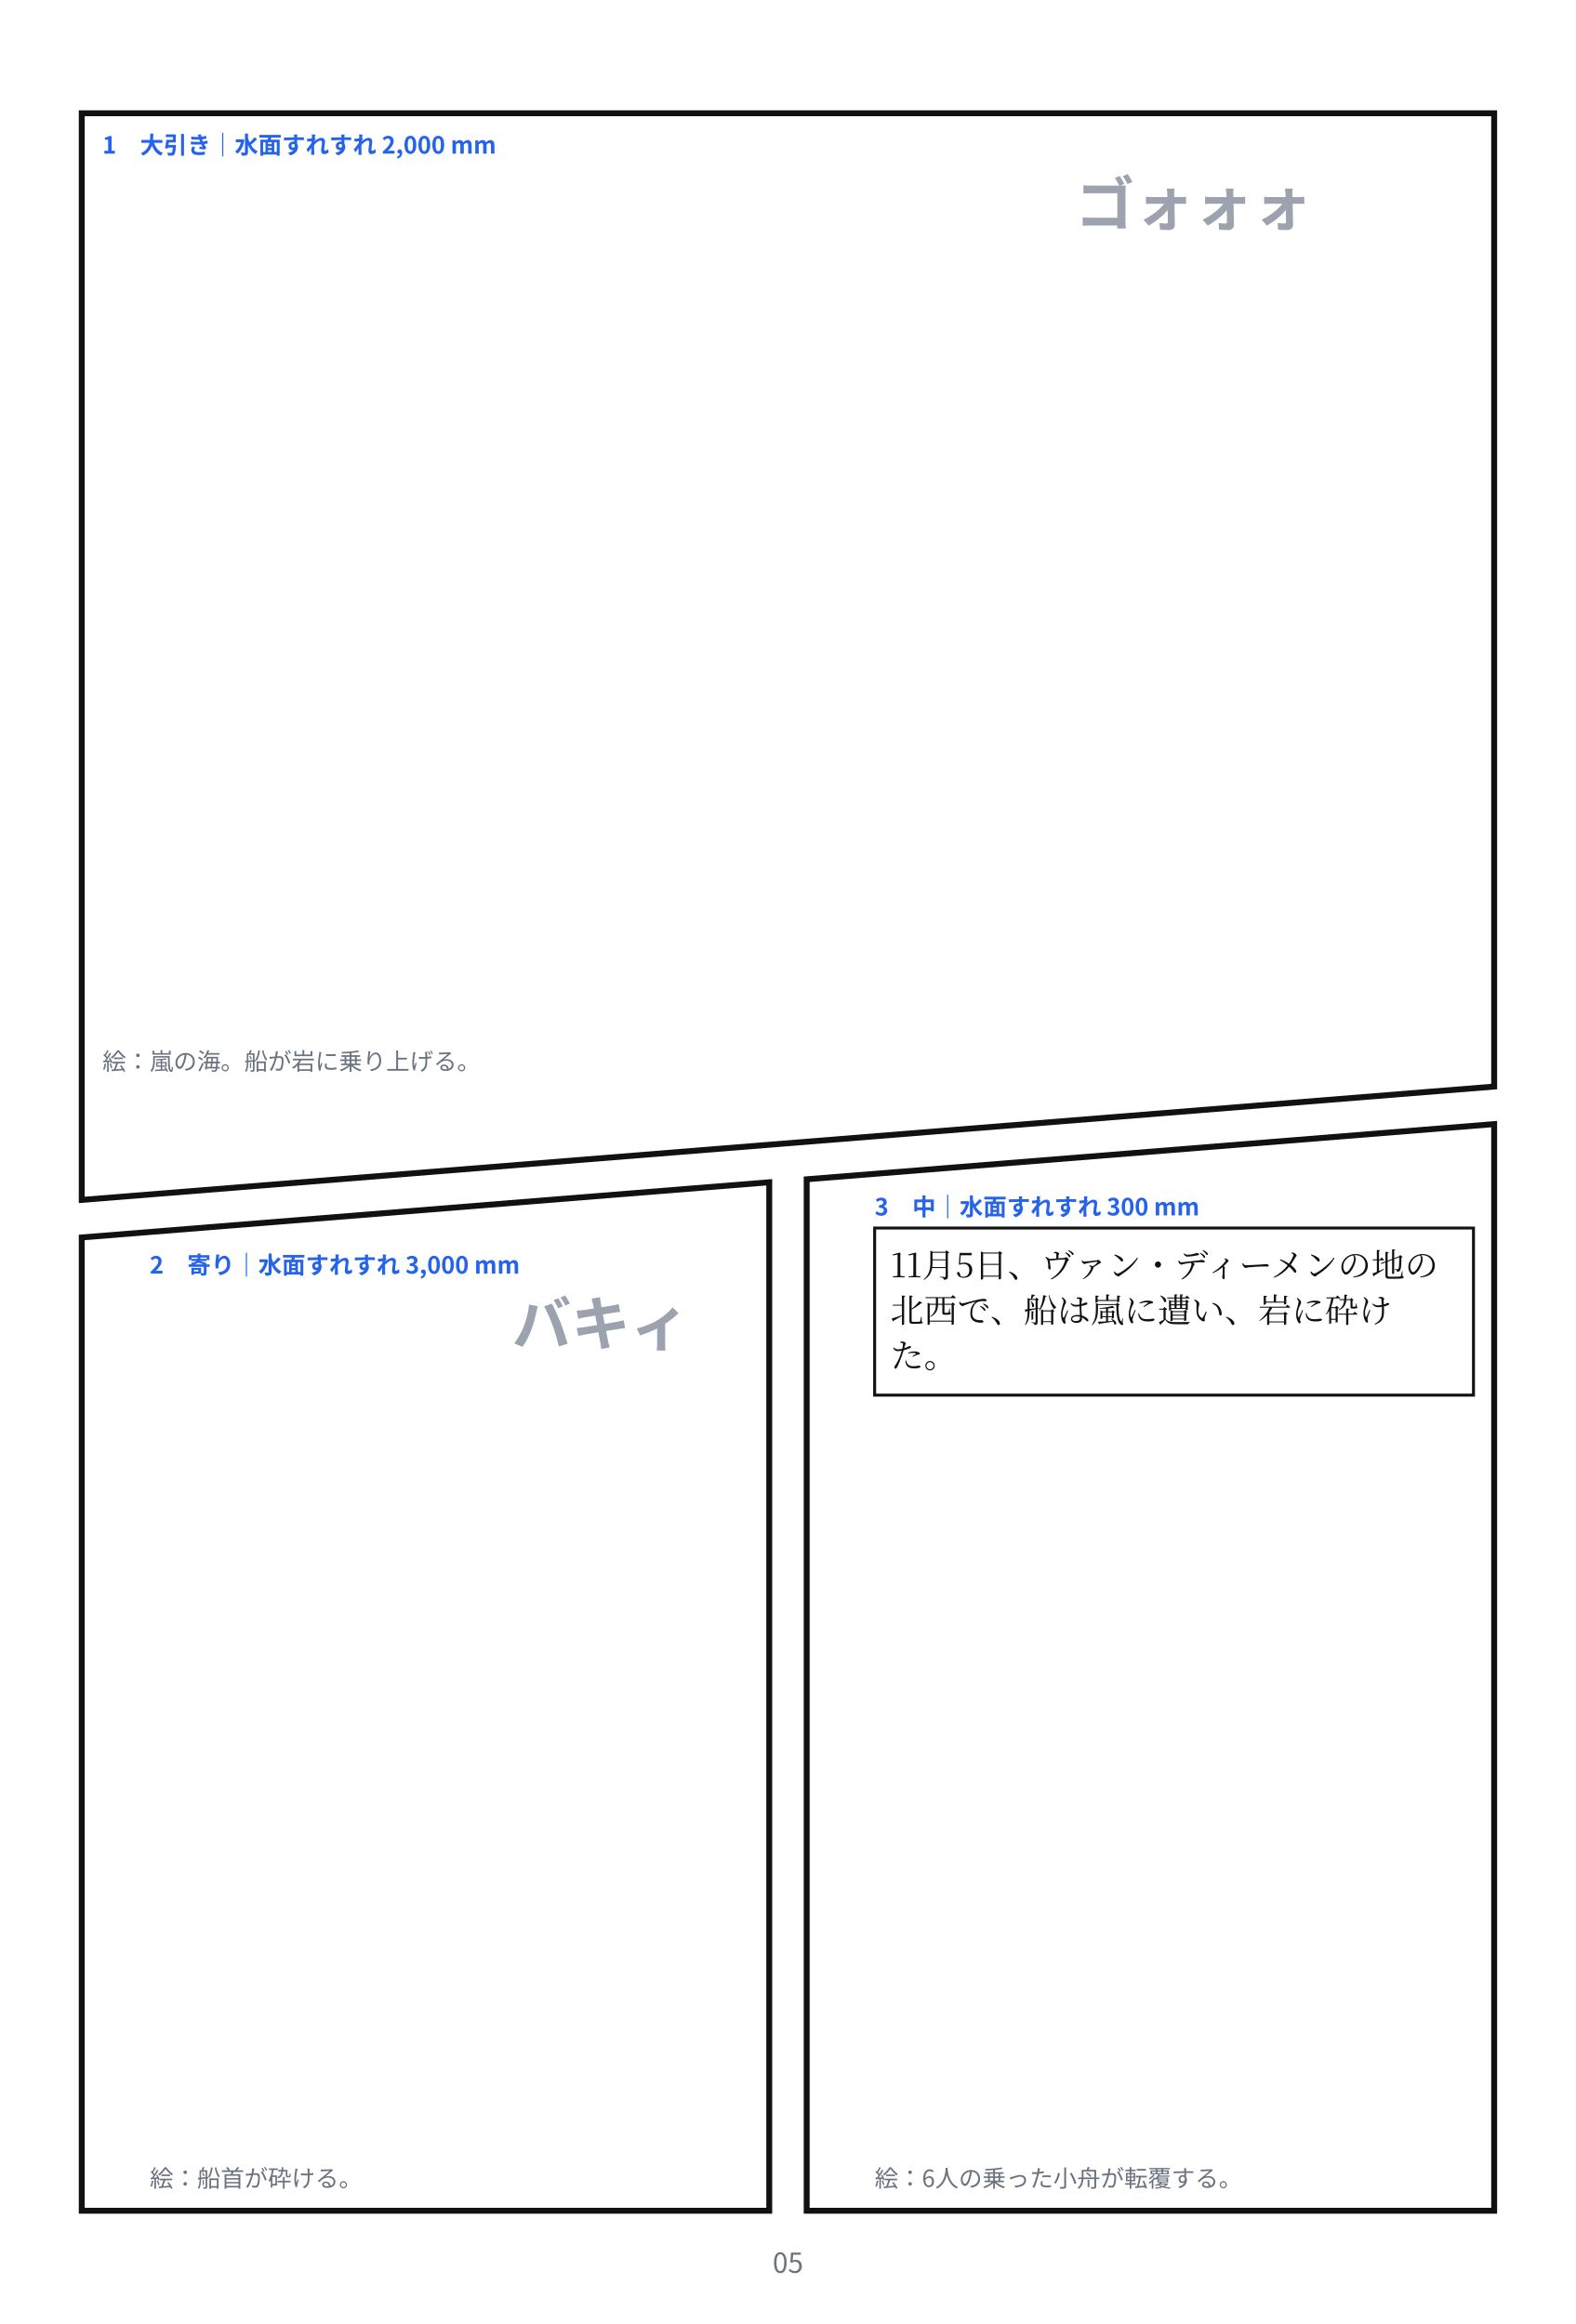
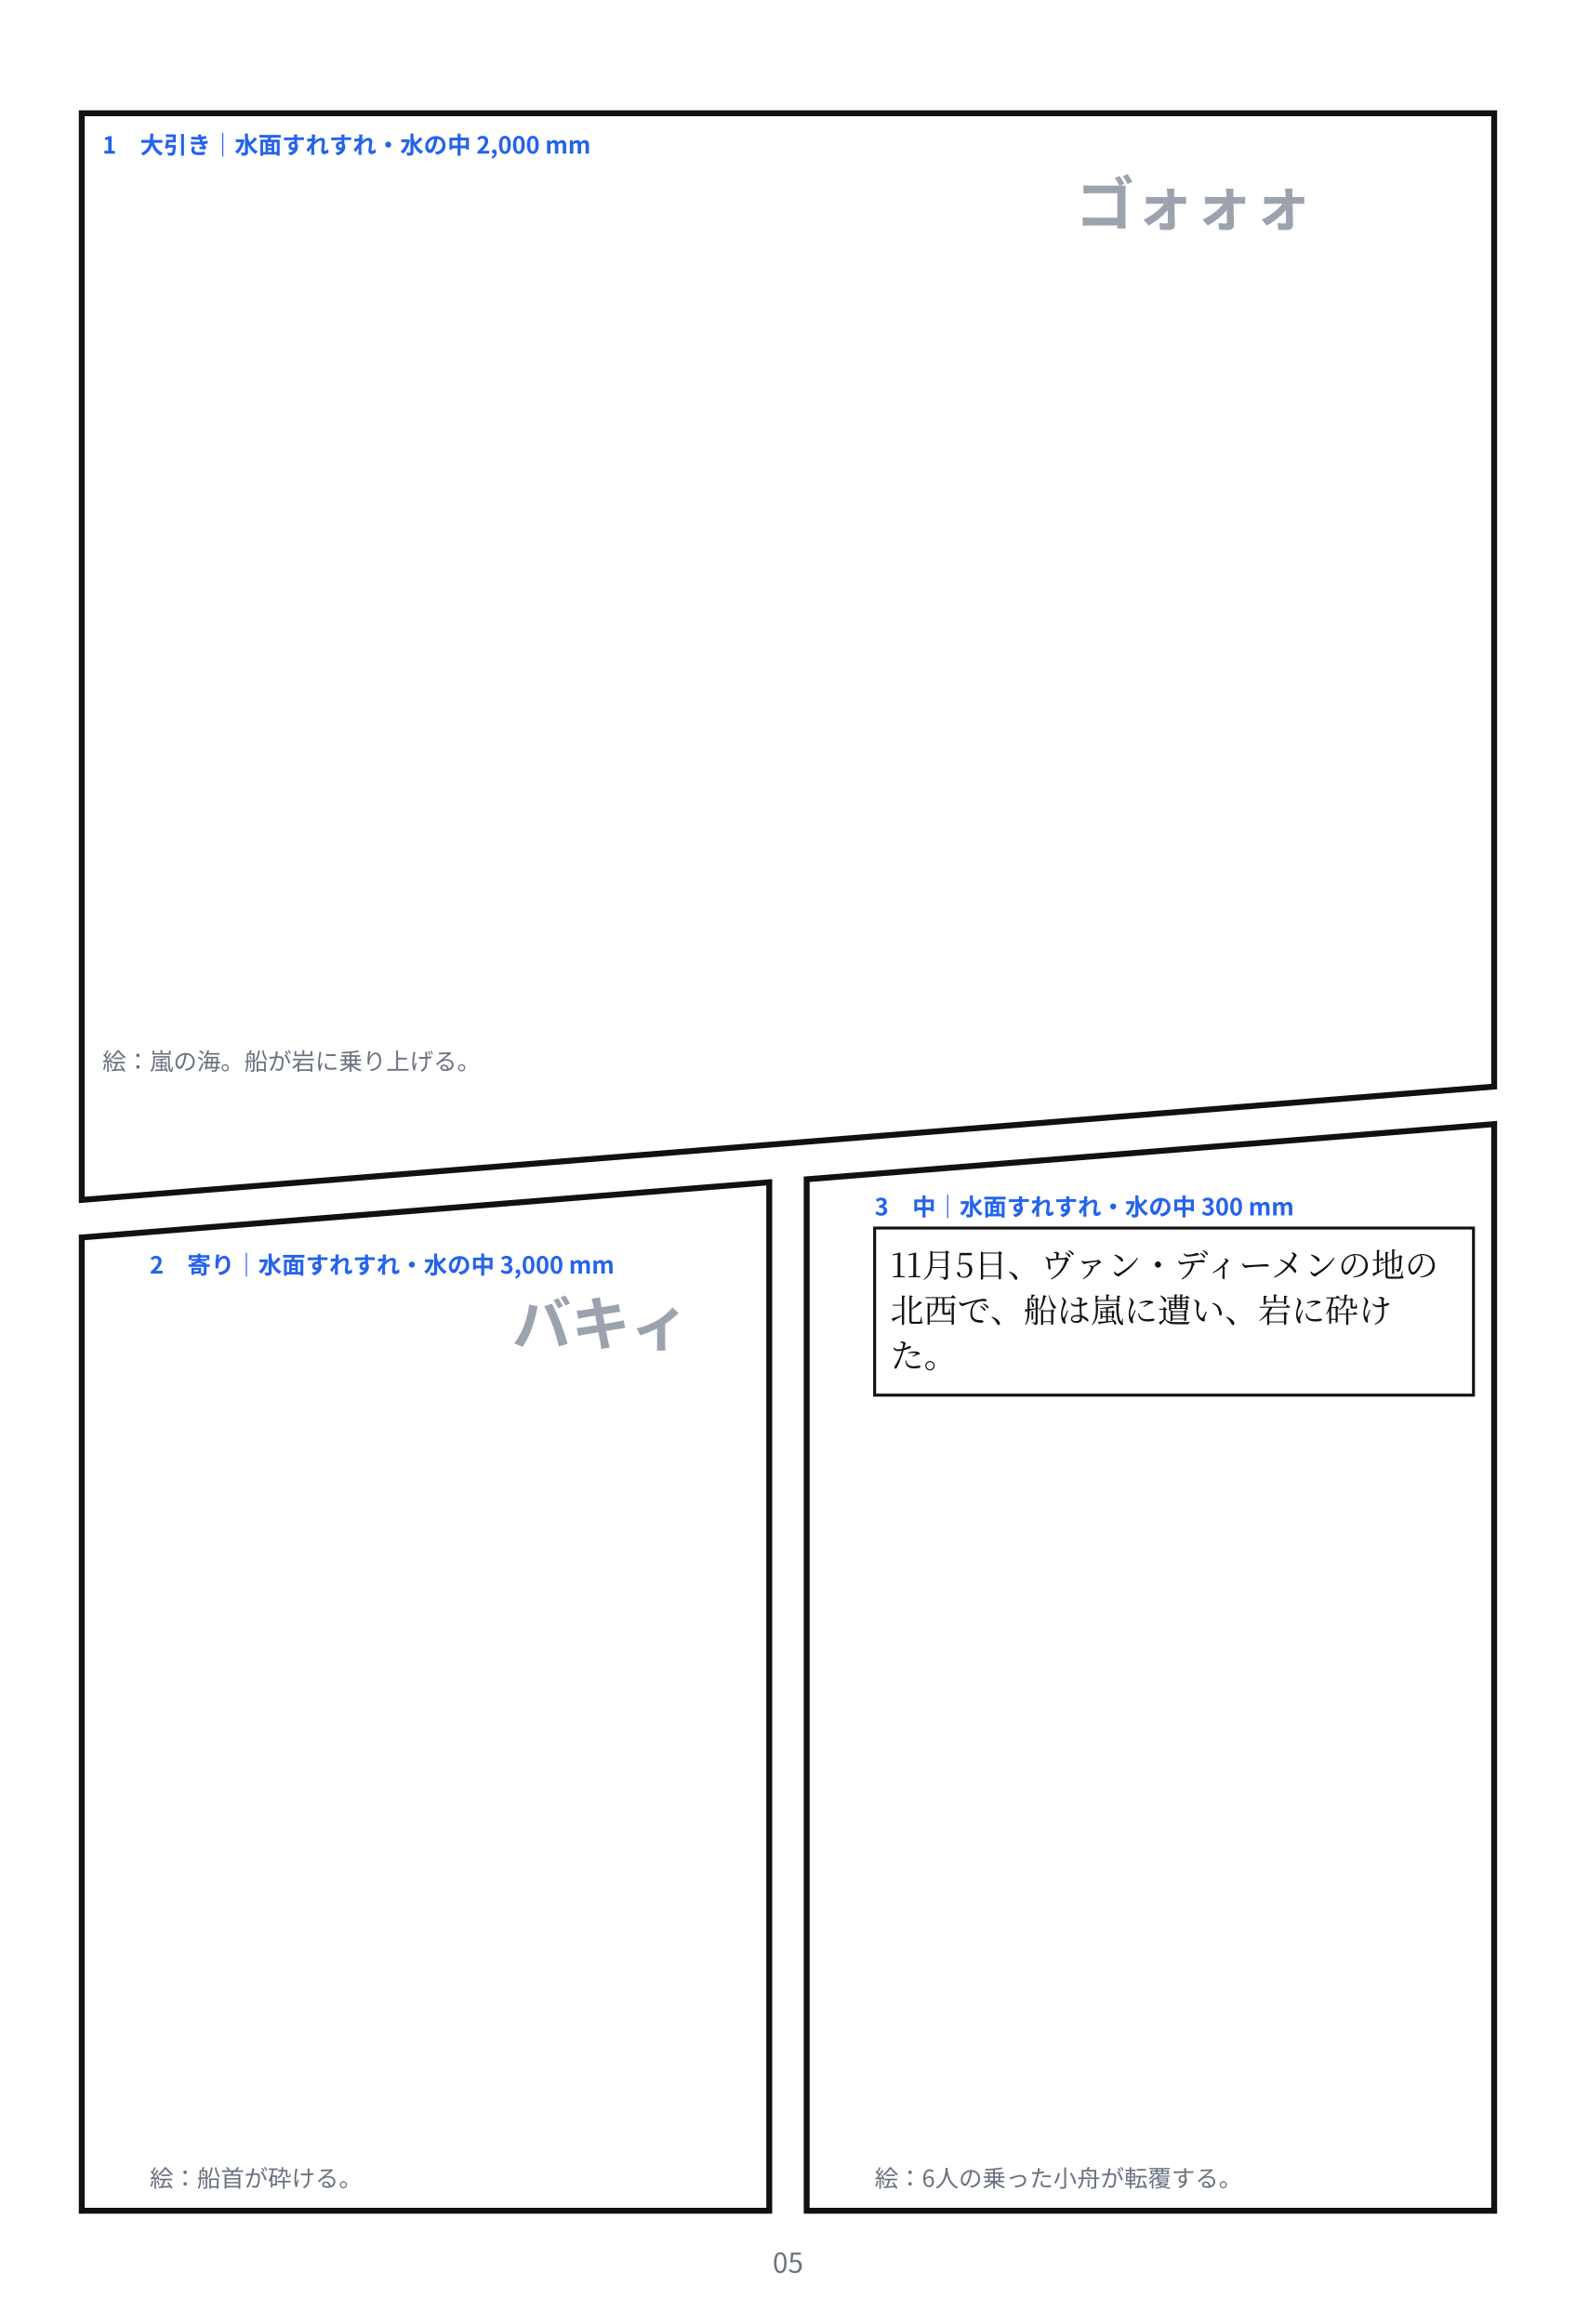
<svg xmlns="http://www.w3.org/2000/svg" width="800" height="1180" viewBox="3440 0 800 1180">
  <rect x="3440" y="0" width="800" height="1180" fill="#ffffff" />
  <g opacity="1" font-family="Noto Sans CJK JP, sans-serif" transform="translate(3840 590) rotate(0) scale(1 1) translate(-3840 -590)">
    <rect x="3440" y="0" width="800" height="1180" rx="0" fill="#ffffff" stroke="#5b6472" stroke-width="0" stroke-dasharray="" />
  </g>
  <clipPath id="frame-graphic-1-0" transform="translate(3840 333.4334) rotate(0) scale(1 1) translate(-3840 -333.4334)">
    <path d="M3480 56 L4200 56 L4200 553.082 L3480 610.867Z" fill="#000" />
  </clipPath>
  <g clip-path="url(#frame-graphic-1-0)">
    <g opacity="1" font-family="Noto Sans CJK JP, sans-serif" transform="translate(3840 333.4334) rotate(0) scale(1 1) translate(-3840 -333.4334)">
      <path d="M3480 56 L4200 56 L4200 553.082 L3480 610.867Z" fill="#ffffff" stroke="none" stroke-width="6" stroke-linejoin="bevel" stroke-linecap="butt" stroke-dasharray="" />
    </g>
  </g>
  <clipPath id="frame-graphic-2-0" transform="translate(3840 333.4334) rotate(0) scale(1 1) translate(-3840 -333.4334)">
    <path d="M3480 56 L4200 56 L4200 553.082 L3480 610.867Z" fill="#000" />
  </clipPath>
  <g clip-path="url(#frame-graphic-2-0)">
    <g opacity="1" font-family="Noto Sans CJK JP, IPAGothic, sans-serif" transform="translate(3814 73.2) rotate(0) scale(1 1) translate(-3814 -73.2)">
      <clipPath id="text-graphic-2">
        <rect x="3492" y="66" width="644" height="14.4" />
      </clipPath>
      <g clip-path="url(#text-graphic-2)">
        <text font-family="Noto Sans CJK JP, IPAGothic, sans-serif" font-size="12" font-weight="700" font-style="normal" text-decoration="none" letter-spacing="0" fill="#2563eb" text-anchor="start">
          <tspan x="3492" y="78">
-             <tspan font-family="Noto Sans CJK JP, IPAGothic, sans-serif" font-size="12" font-weight="700" font-style="normal" text-decoration="none" letter-spacing="0" fill="#2563eb">1　大引き｜水面すれすれ 2,000 mm</tspan>
+             <tspan font-family="Noto Sans CJK JP, IPAGothic, sans-serif" font-size="12" font-weight="700" font-style="normal" text-decoration="none" letter-spacing="0" fill="#2563eb">1　大引き｜水面すれすれ・水の中 2,000 mm</tspan>
          </tspan>
        </text>
      </g>
    </g>
  </g>
  <clipPath id="frame-graphic-3-0" transform="translate(3840 333.4334) rotate(0) scale(1 1) translate(-3840 -333.4334)">
    <path d="M3480 56 L4200 56 L4200 553.082 L3480 610.867Z" fill="#000" />
  </clipPath>
  <g clip-path="url(#frame-graphic-3-0)">
    <g opacity="1" font-family="Noto Sans CJK JP, IPAGothic, sans-serif" transform="translate(4061 101.65) rotate(0) scale(1 1) translate(-4061 -101.65)">
      <clipPath id="text-graphic-3">
        <rect x="3986" y="84.4" width="150" height="34.5" />
      </clipPath>
      <g clip-path="url(#text-graphic-3)">
        <text font-family="Noto Sans CJK JP, IPAGothic, sans-serif" font-size="30" font-weight="700" font-style="normal" text-decoration="none" letter-spacing="0" fill="#9ca3af" text-anchor="start">
          <tspan x="3986" y="114.4">
            <tspan font-family="Noto Sans CJK JP, IPAGothic, sans-serif" font-size="30" font-weight="700" font-style="normal" text-decoration="none" letter-spacing="0" fill="#9ca3af">ゴォォォ</tspan>
          </tspan>
        </text>
      </g>
    </g>
  </g>
  <clipPath id="frame-graphic-4-0" transform="translate(3840 333.4334) rotate(0) scale(1 1) translate(-3840 -333.4334)">
    <path d="M3480 56 L4200 56 L4200 553.082 L3480 610.867Z" fill="#000" />
  </clipPath>
  <g clip-path="url(#frame-graphic-4-0)">
    <g opacity="1" font-family="Noto Sans CJK JP, IPAGothic, sans-serif" transform="translate(3814 539.0669) rotate(0) scale(1 1) translate(-3814 -539.0669)">
      <clipPath id="text-graphic-4">
        <rect x="3492" y="531.267" width="644" height="15.6" />
      </clipPath>
      <g clip-path="url(#text-graphic-4)">
        <text font-family="Noto Sans CJK JP, IPAGothic, sans-serif" font-size="12" font-weight="400" font-style="normal" text-decoration="none" letter-spacing="0" fill="#6b7280" text-anchor="start">
          <tspan x="3492" y="543.267">
            <tspan font-family="Noto Sans CJK JP, IPAGothic, sans-serif" font-size="12" font-weight="400" font-style="normal" text-decoration="none" letter-spacing="0" fill="#6b7280">絵：嵐の海。船が岩に乗り上げる。</tspan>
          </tspan>
        </text>
      </g>
    </g>
  </g>
  <clipPath id="frame-graphic-5-0" transform="translate(3840 333.4334) rotate(0) scale(1 1) translate(-3840 -333.4334)">
    <path d="M3480 56 L4200 56 L4200 553.082 L3480 610.867Z" fill="#000" />
  </clipPath>
  <g clip-path="url(#frame-graphic-5-0)">
    <g opacity="1" font-family="Noto Sans CJK JP, sans-serif" transform="translate(3840 333.4334) rotate(0) scale(1 1) translate(-3840 -333.4334)">
      <path d="M3480 56 L4200 56 L4200 553.082 L3480 610.867Z" fill="none" stroke="#111111" stroke-width="6" stroke-linejoin="bevel" stroke-linecap="butt" stroke-dasharray="" />
    </g>
  </g>
  <clipPath id="frame-graphic-6-0" transform="translate(3656 861.3339) rotate(0) scale(1 1) translate(-3656 -861.3339)">
    <path d="M3480 626.918 L3832 598.668 L3832 1124 L3480 1124Z" fill="#000" />
  </clipPath>
  <g clip-path="url(#frame-graphic-6-0)">
    <g opacity="1" font-family="Noto Sans CJK JP, sans-serif" transform="translate(3656 861.3339) rotate(0) scale(1 1) translate(-3656 -861.3339)">
      <path d="M3480 626.918 L3832 598.668 L3832 1124 L3480 1124Z" fill="#ffffff" stroke="none" stroke-width="6" stroke-linejoin="bevel" stroke-linecap="butt" stroke-dasharray="" />
    </g>
  </g>
  <clipPath id="frame-graphic-7-0" transform="translate(3656 861.3339) rotate(0) scale(1 1) translate(-3656 -861.3339)">
    <path d="M3480 626.918 L3832 598.668 L3832 1124 L3480 1124Z" fill="#000" />
  </clipPath>
  <g clip-path="url(#frame-graphic-7-0)">
    <g opacity="1" font-family="Noto Sans CJK JP, IPAGothic, sans-serif" transform="translate(3668 641.8678) rotate(0) scale(1 1) translate(-3668 -641.8678)">
      <clipPath id="text-graphic-7">
        <rect x="3516" y="634.668" width="304" height="14.4" />
      </clipPath>
      <g clip-path="url(#text-graphic-7)">
        <text font-family="Noto Sans CJK JP, IPAGothic, sans-serif" font-size="12" font-weight="700" font-style="normal" text-decoration="none" letter-spacing="0" fill="#2563eb" text-anchor="start">
          <tspan x="3516" y="646.668">
-             <tspan font-family="Noto Sans CJK JP, IPAGothic, sans-serif" font-size="12" font-weight="700" font-style="normal" text-decoration="none" letter-spacing="0" fill="#2563eb">2　寄り｜水面すれすれ 3,000 mm</tspan>
+             <tspan font-family="Noto Sans CJK JP, IPAGothic, sans-serif" font-size="12" font-weight="700" font-style="normal" text-decoration="none" letter-spacing="0" fill="#2563eb">2　寄り｜水面すれすれ・水の中 3,000 mm</tspan>
          </tspan>
        </text>
      </g>
    </g>
  </g>
  <clipPath id="frame-graphic-8-0" transform="translate(3656 861.3339) rotate(0) scale(1 1) translate(-3656 -861.3339)">
    <path d="M3480 626.918 L3832 598.668 L3832 1124 L3480 1124Z" fill="#000" />
  </clipPath>
  <g clip-path="url(#frame-graphic-8-0)">
    <g opacity="1" font-family="Noto Sans CJK JP, IPAGothic, sans-serif" transform="translate(3760 670.3178) rotate(0) scale(1 1) translate(-3760 -670.3178)">
      <clipPath id="text-graphic-8">
        <rect x="3700" y="653.068" width="120" height="34.5" />
      </clipPath>
      <g clip-path="url(#text-graphic-8)">
        <text font-family="Noto Sans CJK JP, IPAGothic, sans-serif" font-size="30" font-weight="700" font-style="normal" text-decoration="none" letter-spacing="0" fill="#9ca3af" text-anchor="start">
          <tspan x="3700" y="683.068">
            <tspan font-family="Noto Sans CJK JP, IPAGothic, sans-serif" font-size="30" font-weight="700" font-style="normal" text-decoration="none" letter-spacing="0" fill="#9ca3af">バキィ</tspan>
          </tspan>
        </text>
      </g>
    </g>
  </g>
  <clipPath id="frame-graphic-9-0" transform="translate(3656 861.3339) rotate(0) scale(1 1) translate(-3656 -861.3339)">
    <path d="M3480 626.918 L3832 598.668 L3832 1124 L3480 1124Z" fill="#000" />
  </clipPath>
  <g clip-path="url(#frame-graphic-9-0)">
    <g opacity="1" font-family="Noto Sans CJK JP, IPAGothic, sans-serif" transform="translate(3668 1106.2) rotate(0) scale(1 1) translate(-3668 -1106.2)">
      <clipPath id="text-graphic-9">
        <rect x="3516" y="1098.4" width="304" height="15.6" />
      </clipPath>
      <g clip-path="url(#text-graphic-9)">
        <text font-family="Noto Sans CJK JP, IPAGothic, sans-serif" font-size="12" font-weight="400" font-style="normal" text-decoration="none" letter-spacing="0" fill="#6b7280" text-anchor="start">
          <tspan x="3516" y="1110.4">
            <tspan font-family="Noto Sans CJK JP, IPAGothic, sans-serif" font-size="12" font-weight="400" font-style="normal" text-decoration="none" letter-spacing="0" fill="#6b7280">絵：船首が砕ける。</tspan>
          </tspan>
        </text>
      </g>
    </g>
  </g>
  <clipPath id="frame-graphic-10-0" transform="translate(3656 861.3339) rotate(0) scale(1 1) translate(-3656 -861.3339)">
    <path d="M3480 626.918 L3832 598.668 L3832 1124 L3480 1124Z" fill="#000" />
  </clipPath>
  <g clip-path="url(#frame-graphic-10-0)">
    <g opacity="1" font-family="Noto Sans CJK JP, sans-serif" transform="translate(3656 861.3339) rotate(0) scale(1 1) translate(-3656 -861.3339)">
      <path d="M3480 626.918 L3832 598.668 L3832 1124 L3480 1124Z" fill="none" stroke="#111111" stroke-width="6" stroke-linejoin="bevel" stroke-linecap="butt" stroke-dasharray="" />
    </g>
  </g>
  <clipPath id="frame-graphic-11-0" transform="translate(4024 846.5666) rotate(0) scale(1 1) translate(-4024 -846.5666)">
    <path d="M3848 597.384 L4200 569.133 L4200 1124 L3848 1124Z" fill="#000" />
  </clipPath>
  <g clip-path="url(#frame-graphic-11-0)">
    <g opacity="1" font-family="Noto Sans CJK JP, sans-serif" transform="translate(4024 846.5666) rotate(0) scale(1 1) translate(-4024 -846.5666)">
      <path d="M3848 597.384 L4200 569.133 L4200 1124 L3848 1124Z" fill="#ffffff" stroke="none" stroke-width="6" stroke-linejoin="bevel" stroke-linecap="butt" stroke-dasharray="" />
    </g>
  </g>
  <clipPath id="frame-graphic-12-0" transform="translate(4024 846.5666) rotate(0) scale(1 1) translate(-4024 -846.5666)">
    <path d="M3848 597.384 L4200 569.133 L4200 1124 L3848 1124Z" fill="#000" />
  </clipPath>
  <g clip-path="url(#frame-graphic-12-0)">
    <g opacity="1" font-family="Noto Sans CJK JP, IPAGothic, sans-serif" transform="translate(4036 612.3331) rotate(0) scale(1 1) translate(-4036 -612.3331)">
      <clipPath id="text-graphic-12">
        <rect x="3884" y="605.133" width="304" height="14.4" />
      </clipPath>
      <g clip-path="url(#text-graphic-12)">
        <text font-family="Noto Sans CJK JP, IPAGothic, sans-serif" font-size="12" font-weight="700" font-style="normal" text-decoration="none" letter-spacing="0" fill="#2563eb" text-anchor="start">
          <tspan x="3884" y="617.133">
-             <tspan font-family="Noto Sans CJK JP, IPAGothic, sans-serif" font-size="12" font-weight="700" font-style="normal" text-decoration="none" letter-spacing="0" fill="#2563eb">3　中｜水面すれすれ 300 mm</tspan>
+             <tspan font-family="Noto Sans CJK JP, IPAGothic, sans-serif" font-size="12" font-weight="700" font-style="normal" text-decoration="none" letter-spacing="0" fill="#2563eb">3　中｜水面すれすれ・水の中 300 mm</tspan>
          </tspan>
        </text>
      </g>
    </g>
  </g>
  <clipPath id="frame-graphic-13-0" transform="translate(4024 846.5666) rotate(0) scale(1 1) translate(-4024 -846.5666)">
    <path d="M3848 597.384 L4200 569.133 L4200 1124 L3848 1124Z" fill="#000" />
  </clipPath>
  <g clip-path="url(#frame-graphic-13-0)">
    <g opacity="1" font-family="Noto Sans CJK JP, sans-serif" transform="translate(4036 665.9581) rotate(0) scale(1 1) translate(-4036 -665.9581)">
      <rect x="3884" y="623.533" width="304" height="84.85" rx="0" fill="#ffffff" stroke="#111111" stroke-width="1.5" stroke-dasharray="" />
    </g>
  </g>
  <clipPath id="frame-graphic-14-0" transform="translate(4024 846.5666) rotate(0) scale(1 1) translate(-4024 -846.5666)">
    <path d="M3848 597.384 L4200 569.133 L4200 1124 L3848 1124Z" fill="#000" />
  </clipPath>
  <g clip-path="url(#frame-graphic-14-0)">
    <g opacity="1" font-family="Noto Serif CJK JP, IPAMincho, serif" transform="translate(4036 665.9581) rotate(0) scale(1 1) translate(-4036 -665.9581)">
      <clipPath id="text-graphic-14">
        <rect x="3892" y="631.533" width="288" height="68.85" />
      </clipPath>
      <g clip-path="url(#text-graphic-14)">
        <text font-family="Noto Serif CJK JP, IPAMincho, serif" font-size="17" font-weight="400" font-style="normal" text-decoration="none" letter-spacing="0" fill="#111111" text-anchor="start">
          <tspan x="3892" y="648.533">
            <tspan font-family="Noto Serif CJK JP, IPAMincho, serif" font-size="17" font-weight="400" font-style="normal" text-decoration="none" letter-spacing="0" fill="#111111">11月5日、ヴァン・ディーメンの地の</tspan>
          </tspan>
          <tspan x="3892" y="671.483">
            <tspan font-family="Noto Serif CJK JP, IPAMincho, serif" font-size="17" font-weight="400" font-style="normal" text-decoration="none" letter-spacing="0" fill="#111111">北西で、船は嵐に遭い、岩に砕け</tspan>
          </tspan>
          <tspan x="3892" y="694.433">
            <tspan font-family="Noto Serif CJK JP, IPAMincho, serif" font-size="17" font-weight="400" font-style="normal" text-decoration="none" letter-spacing="0" fill="#111111">た。</tspan>
          </tspan>
        </text>
      </g>
    </g>
  </g>
  <clipPath id="frame-graphic-15-0" transform="translate(4024 846.5666) rotate(0) scale(1 1) translate(-4024 -846.5666)">
    <path d="M3848 597.384 L4200 569.133 L4200 1124 L3848 1124Z" fill="#000" />
  </clipPath>
  <g clip-path="url(#frame-graphic-15-0)">
    <g opacity="1" font-family="Noto Sans CJK JP, IPAGothic, sans-serif" transform="translate(4036 1106.2) rotate(0) scale(1 1) translate(-4036 -1106.2)">
      <clipPath id="text-graphic-15">
        <rect x="3884" y="1098.4" width="304" height="15.6" />
      </clipPath>
      <g clip-path="url(#text-graphic-15)">
        <text font-family="Noto Sans CJK JP, IPAGothic, sans-serif" font-size="12" font-weight="400" font-style="normal" text-decoration="none" letter-spacing="0" fill="#6b7280" text-anchor="start">
          <tspan x="3884" y="1110.4">
            <tspan font-family="Noto Sans CJK JP, IPAGothic, sans-serif" font-size="12" font-weight="400" font-style="normal" text-decoration="none" letter-spacing="0" fill="#6b7280">絵：6人の乗った小舟が転覆する。</tspan>
          </tspan>
        </text>
      </g>
    </g>
  </g>
  <clipPath id="frame-graphic-16-0" transform="translate(4024 846.5666) rotate(0) scale(1 1) translate(-4024 -846.5666)">
    <path d="M3848 597.384 L4200 569.133 L4200 1124 L3848 1124Z" fill="#000" />
  </clipPath>
  <g clip-path="url(#frame-graphic-16-0)">
    <g opacity="1" font-family="Noto Sans CJK JP, sans-serif" transform="translate(4024 846.5666) rotate(0) scale(1 1) translate(-4024 -846.5666)">
      <path d="M3848 597.384 L4200 569.133 L4200 1124 L3848 1124Z" fill="none" stroke="#111111" stroke-width="6" stroke-linejoin="bevel" stroke-linecap="butt" stroke-dasharray="" />
    </g>
  </g>
  <g opacity="1" font-family="Noto Sans CJK JP, IPAGothic, sans-serif" transform="translate(3840 1150) rotate(0) scale(1 1) translate(-3840 -1150)">
    <clipPath id="text-graphic-17">
      <rect x="3810" y="1140" width="60" height="20" />
    </clipPath>
    <g clip-path="url(#text-graphic-17)">
      <text font-family="Noto Sans CJK JP, IPAGothic, sans-serif" font-size="14" font-weight="400" font-style="normal" text-decoration="none" letter-spacing="0" fill="#6b7280" text-anchor="middle">
        <tspan x="3840" y="1154">
          <tspan font-family="Noto Sans CJK JP, IPAGothic, sans-serif" font-size="14" font-weight="400" font-style="normal" text-decoration="none" letter-spacing="0" fill="#6b7280">05</tspan>
        </tspan>
      </text>
    </g>
  </g>
</svg>
